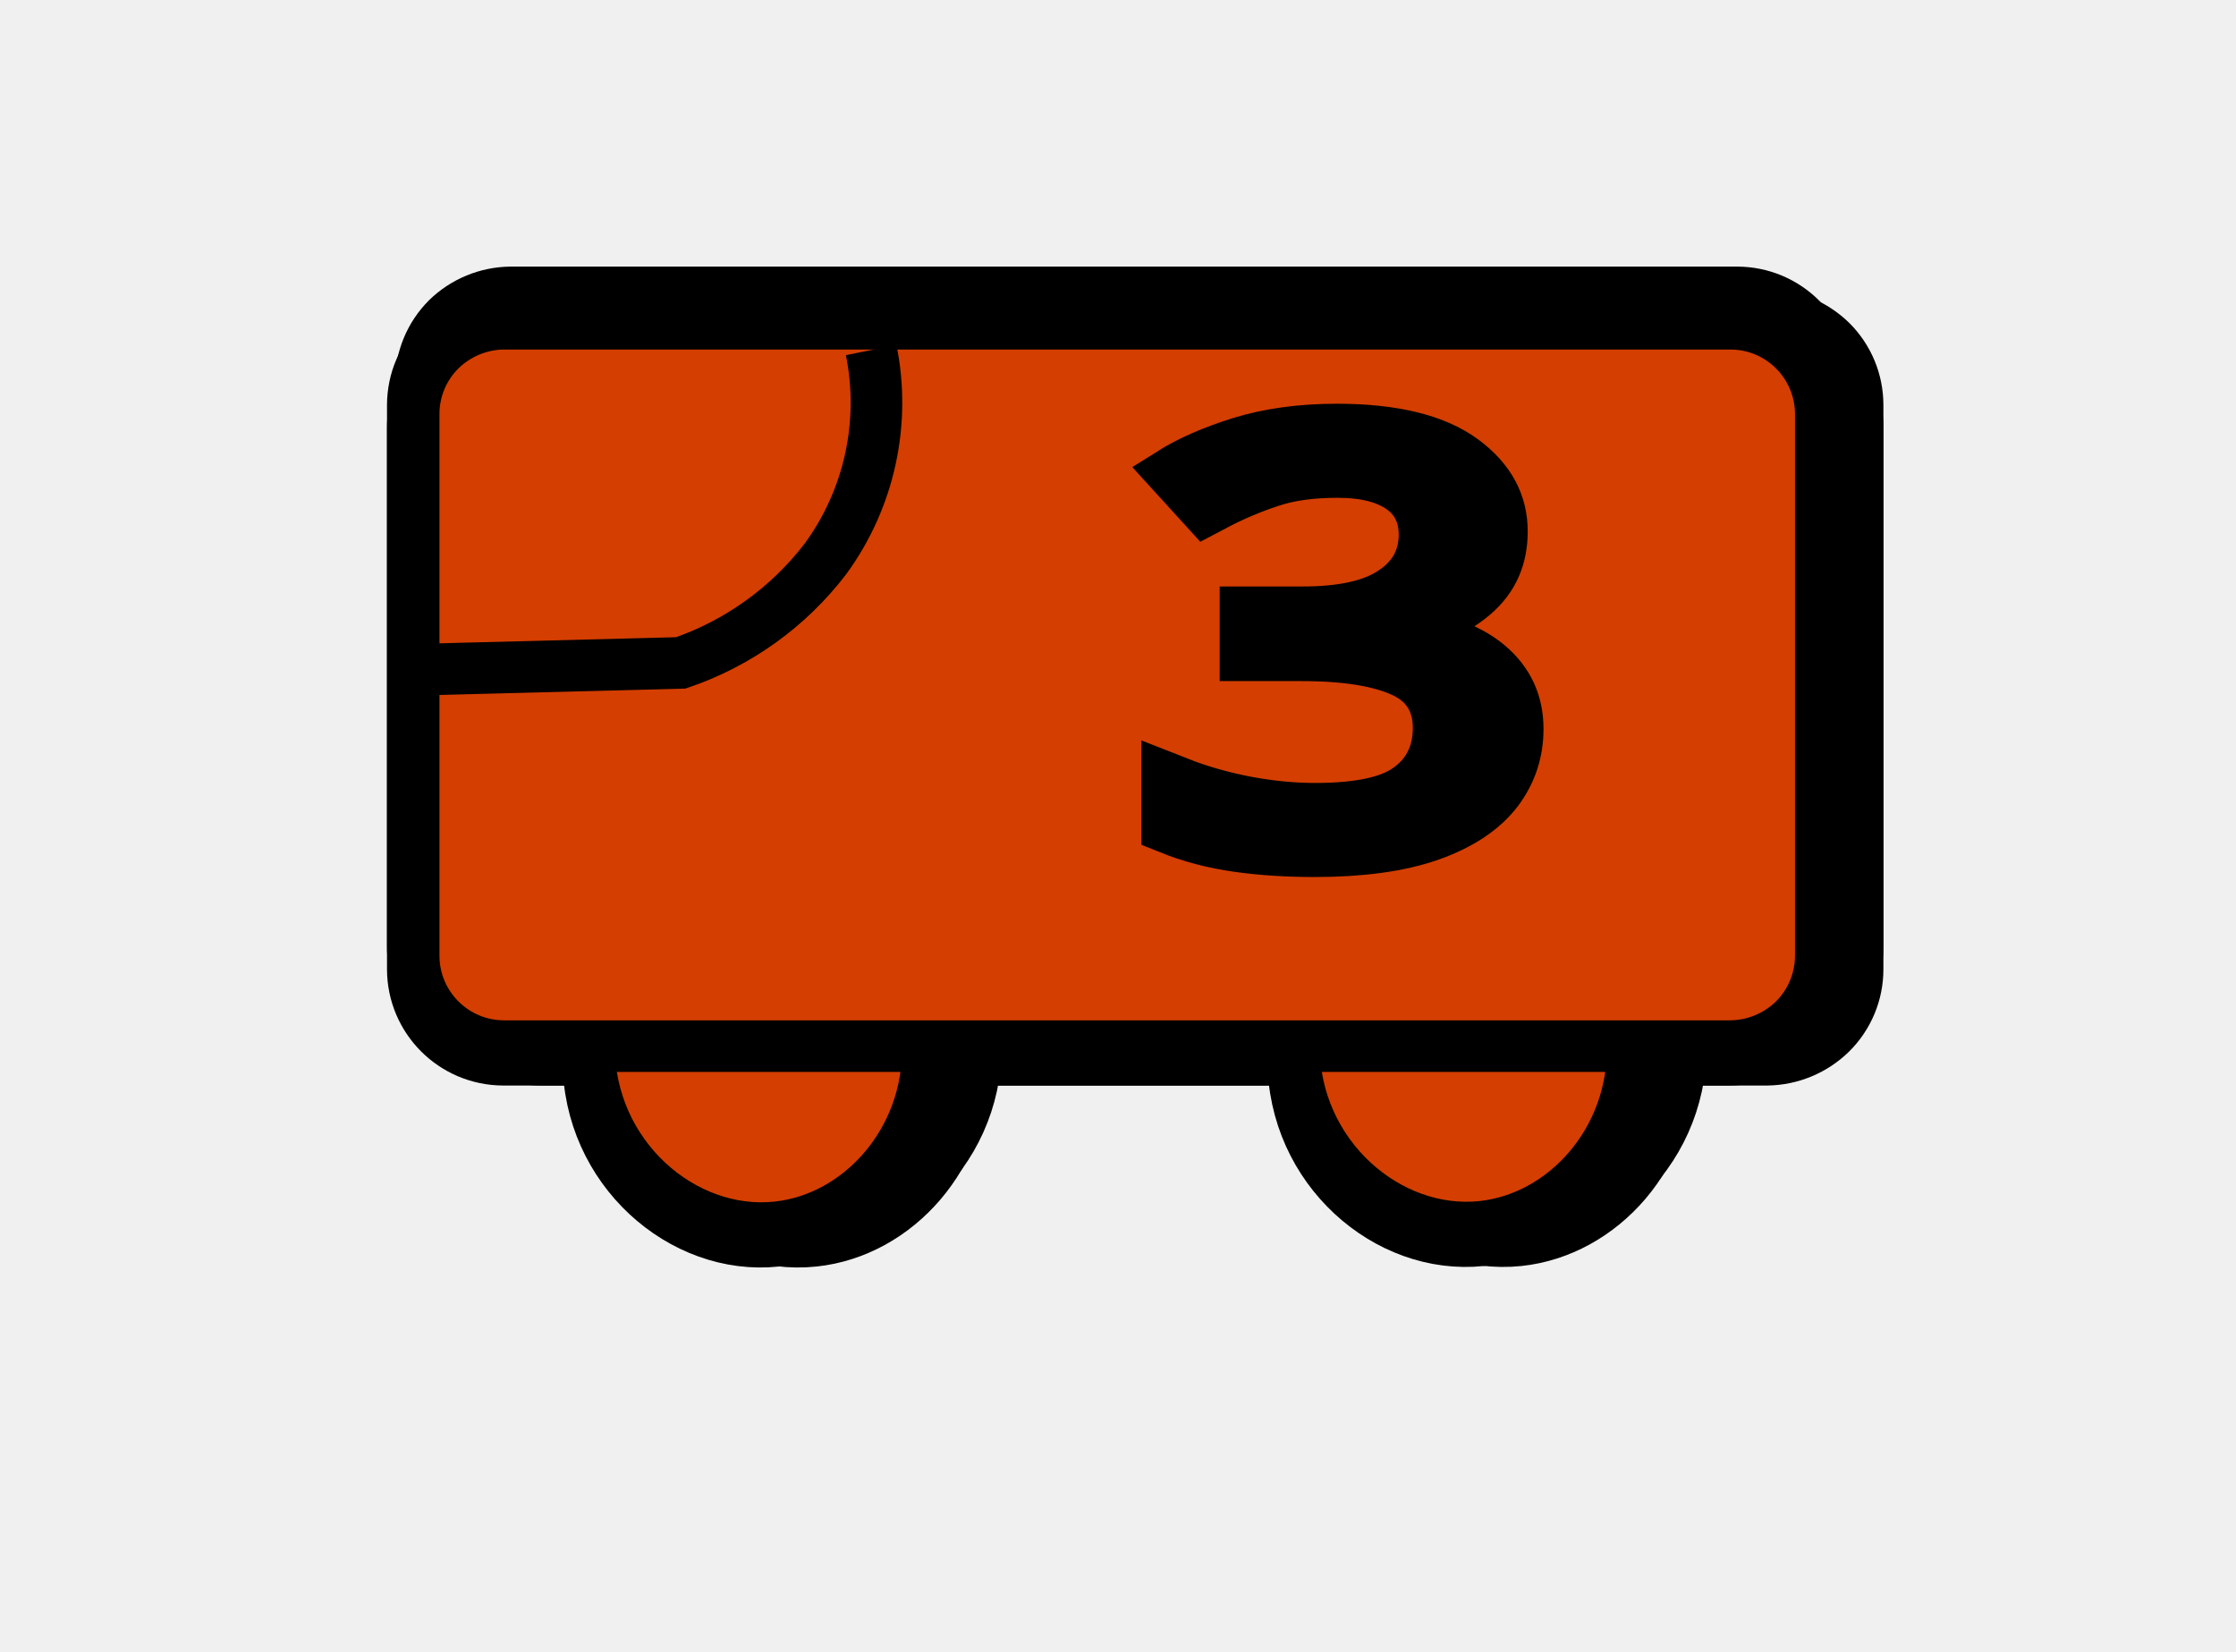
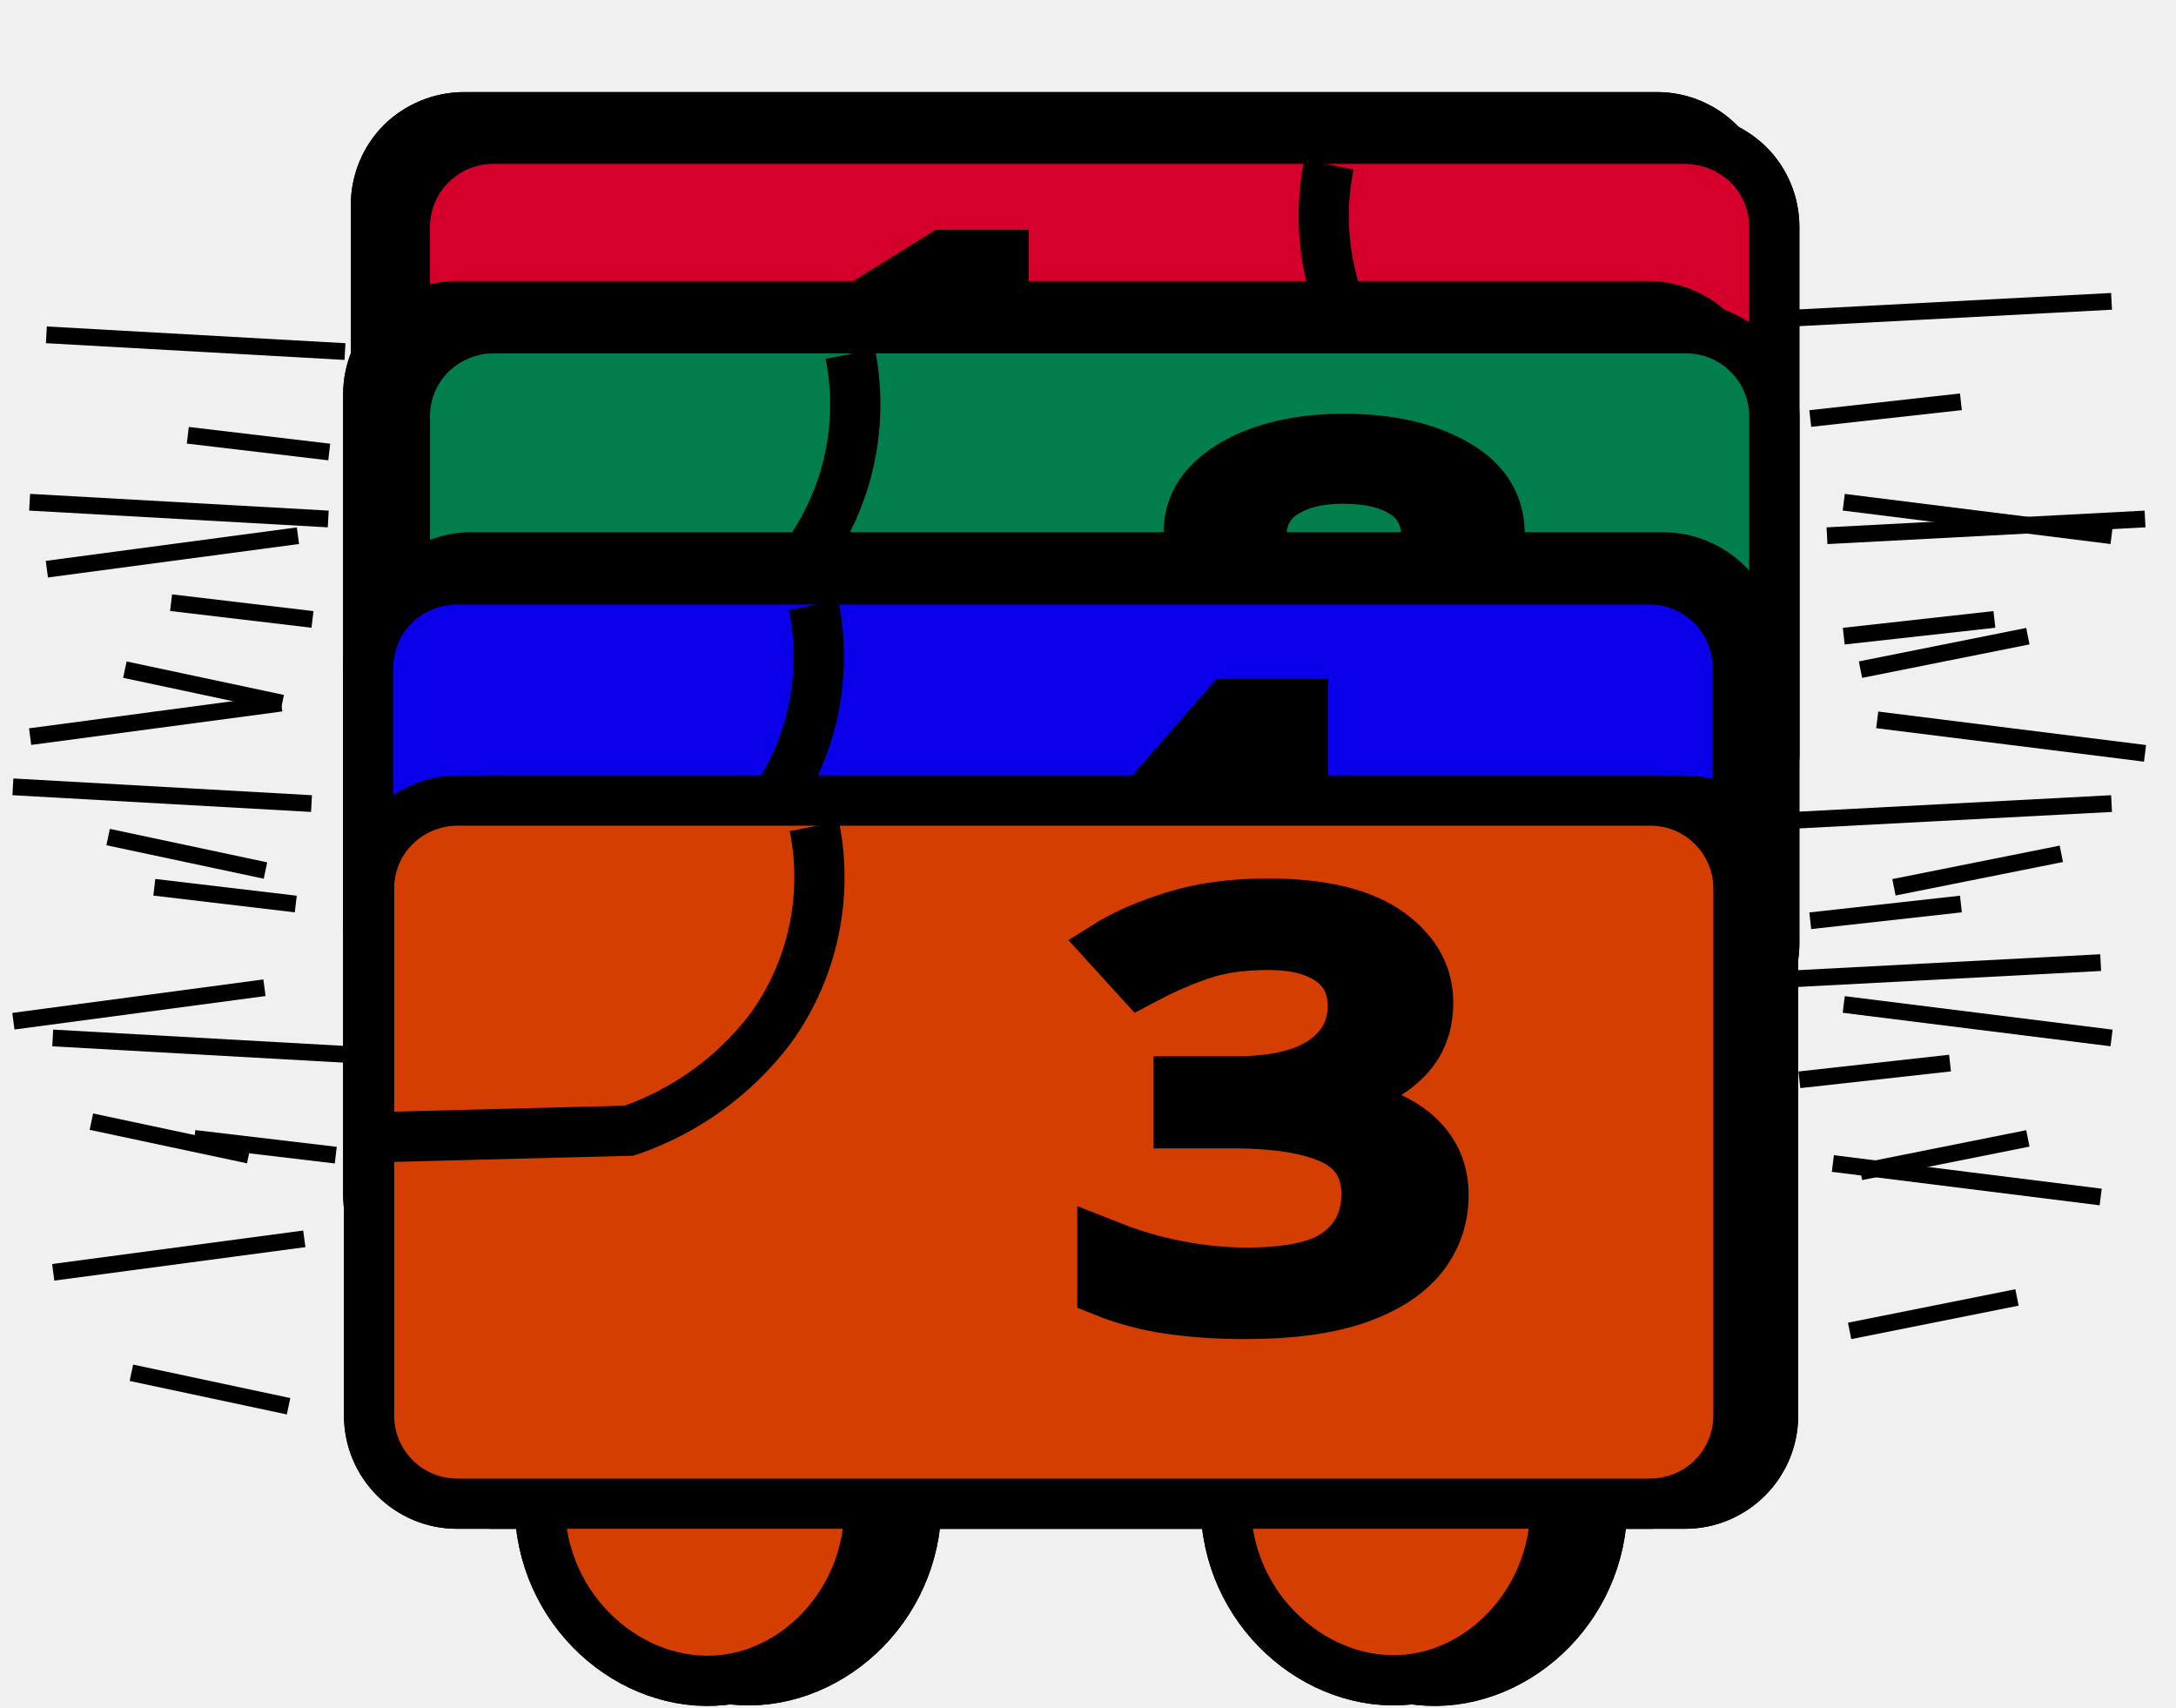
- <svg xmlns="http://www.w3.org/2000/svg" viewBox="0 0 130 96">
+ <svg xmlns="http://www.w3.org/2000/svg" id="Bussit" viewBox="0 0 130 102">
  <defs>
-     <style>.cls-1{opacity:0.5;}.cls-2{fill:#d4002b;}.cls-2,.cls-3,.cls-4,.cls-5,.cls-6{stroke:#000;stroke-miterlimit:10;stroke-width:3px;}.cls-3{font-size:33.4px;font-family:MyriadPro-Regular, Myriad Pro;}.cls-4{fill:#007f4d;}.cls-5{fill:#0900e9;}.cls-6{fill:#d43e00;}</style>
+     <style>.cls-1{fill:#d4002b;}.cls-1,.cls-2,.cls-3,.cls-4,.cls-5,.cls-6{stroke:#000;stroke-miterlimit:10;}.cls-1,.cls-2,.cls-4,.cls-5,.cls-6{stroke-width:3px;}.cls-2{font-size:33.4px;font-family:MyriadPro-Regular, Myriad Pro;}.cls-3{fill:#fff;}.cls-4{fill:#007f4d;}.cls-5{fill:#0900e9;}.cls-6{fill:#d43e00;}</style>
  </defs>
-   <g id="Bussit">
-     <g id="bus1_W">
-       <path class="cls-2" d="M34.64,59c0,6.34,5.46,11.08,10.94,10.5,4.8-.52,8.84-5,8.75-10.5" />
-       <path class="cls-2" d="M75.62,59c0,6.35,5.46,11.09,10.94,10.5,4.8-.51,8.84-5,8.75-10.5" />
-       <path class="cls-2" d="M29.69,59H101a5.37,5.37,0,0,0,3.71-1.54,5.23,5.23,0,0,0,1.54-3.71V22.23A5.26,5.26,0,0,0,101,17H29.69A5.36,5.36,0,0,0,26,18.52a5.27,5.27,0,0,0-1.54,3.71v31.5A5.26,5.26,0,0,0,29.69,59Z" />
-       <path class="cls-2" d="M51.05,18.51a15.46,15.46,0,0,1-2.67,12.13A17.76,17.76,0,0,1,40,36.7l-15.52.41" />
-       <text class="cls-3" transform="translate(70.38 46.46) scale(1.25 1)">1</text>
-     </g>
-     <g id="bus1_E">
-       <path class="cls-2" d="M97.79,60.33c0,6.35-5.45,11.08-10.93,10.5-4.8-.51-8.84-5-8.75-10.5" />
-       <path class="cls-2" d="M56.81,60.29c0,6.35-5.45,11.09-10.94,10.5-4.79-.51-8.83-5-8.75-10.5" />
-       <path class="cls-2" d="M102.75,60.29H31.44a5.36,5.36,0,0,1-3.71-1.54A5.23,5.23,0,0,1,26.19,55V23.54a5.27,5.27,0,0,1,5.25-5.25h71.31a5.46,5.46,0,0,1,3.71,1.55,5.22,5.22,0,0,1,1.54,3.7V55A5.26,5.26,0,0,1,102.75,60.29Z" />
-       <path class="cls-2" d="M81.39,19.83A15.47,15.47,0,0,0,84.05,32,17.86,17.86,0,0,0,92.48,38l15.52.4" />
-       <text class="cls-3" transform="translate(46.76 49.09) scale(1.25 1)">1</text>
-     </g>
-     <g id="bus8_E">
-       <path class="cls-4" d="M95.61,60.33c0,6.35-5.46,11.08-10.94,10.5-4.8-.51-8.84-5-8.75-10.5" />
-       <path class="cls-4" d="M54.62,60.29c0,6.35-5.45,11.09-10.93,10.5-4.8-.51-8.84-5-8.75-10.5" />
-       <path class="cls-4" d="M100.56,60.29H29.25a5.37,5.37,0,0,1-3.71-1.54A5.23,5.23,0,0,1,24,55V23.54a5.27,5.27,0,0,1,5.25-5.25h71.31a5.44,5.44,0,0,1,3.71,1.55,5.22,5.22,0,0,1,1.54,3.7V55A5.26,5.26,0,0,1,100.56,60.29Z" />
-       <path class="cls-4" d="M79.2,19.83A15.44,15.44,0,0,0,81.87,32,17.8,17.8,0,0,0,90.29,38l15.52.4" />
-       <text class="cls-3" transform="translate(44.13 49.96) scale(1.25 1)">8</text>
-     </g>
-     <g id="bus8_W">
-       <path class="cls-4" d="M36.39,61.64c0,6.35,5.46,11.09,10.94,10.5,4.8-.51,8.84-5,8.75-10.5" />
-       <path class="cls-4" d="M77.37,61.61c0,6.35,5.46,11.08,10.94,10.5,4.8-.51,8.84-5,8.75-10.5" />
-       <path class="cls-4" d="M31.44,61.61h71.31a5.4,5.4,0,0,0,3.71-1.55,5.22,5.22,0,0,0,1.54-3.7V24.86a5.26,5.26,0,0,0-5.25-5.25H31.44a5.36,5.36,0,0,0-3.71,1.54,5.23,5.23,0,0,0-1.54,3.71v31.5A5.27,5.27,0,0,0,31.44,61.61Z" />
-       <path class="cls-4" d="M52.8,21.14a15.44,15.44,0,0,1-2.67,12.12,17.8,17.8,0,0,1-8.42,6.07l-15.52.4" />
-       <text class="cls-3" transform="translate(70.38 50.4) scale(1.25 1)">8</text>
-     </g>
-     <g id="bus4_E">
-       <path class="cls-5" d="M96.48,60.33c0,6.35-5.45,11.08-10.94,10.5-4.79-.51-8.83-5-8.75-10.5" />
-       <path class="cls-5" d="M55.5,60.29c0,6.35-5.45,11.09-10.94,10.5-4.79-.51-8.84-5-8.75-10.5" />
-       <path class="cls-5" d="M101.44,60.29H30.12a5.36,5.36,0,0,1-3.7-1.54A5.24,5.24,0,0,1,24.87,55V23.54a5.28,5.28,0,0,1,5.25-5.25h71.32a5.46,5.46,0,0,1,3.71,1.55,5.22,5.22,0,0,1,1.54,3.7V55A5.26,5.26,0,0,1,101.44,60.29Z" />
-       <path class="cls-5" d="M80.08,19.83A15.42,15.42,0,0,0,82.74,32,17.86,17.86,0,0,0,91.17,38l15.52.4" />
-       <text class="cls-3" transform="translate(45.01 50.84) scale(1.25 1)">4</text>
-     </g>
-     <g id="bus4_W">
-       <path class="cls-5" d="M34.21,61.64c0,6.35,5.45,11.09,10.93,10.5,4.8-.51,8.84-5,8.75-10.5" />
-       <path class="cls-5" d="M75.19,61.61c0,6.35,5.45,11.08,10.93,10.5,4.8-.51,8.84-5,8.75-10.5" />
-       <path class="cls-5" d="M29.25,61.61h71.31a5.39,5.39,0,0,0,3.71-1.55,5.22,5.22,0,0,0,1.54-3.7V24.86a5.26,5.26,0,0,0-5.25-5.25H29.25a5.37,5.37,0,0,0-3.71,1.54A5.23,5.23,0,0,0,24,24.86v31.5A5.27,5.27,0,0,0,29.25,61.61Z" />
-       <path class="cls-5" d="M50.61,21.14A15.46,15.46,0,0,1,48,33.26a17.86,17.86,0,0,1-8.43,6.07L24,39.73" />
-       <text class="cls-3" transform="translate(60.76 51.03) scale(1.25 1)">4</text>
-     </g>
-     <g id="bus3_E">
-       <path class="cls-6" d="M97.72,60.85c0,6.35-5.45,11.09-10.94,10.5-4.79-.51-8.84-5-8.75-10.5" />
-       <path class="cls-6" d="M56.74,60.82c0,6.35-5.46,11.08-10.94,10.5-4.8-.51-8.84-5-8.75-10.5" />
-       <path class="cls-6" d="M102.68,60.82H31.36a5.39,5.39,0,0,1-3.71-1.54,5.27,5.27,0,0,1-1.54-3.71V24.07a5.27,5.27,0,0,1,5.25-5.25h71.32a5.36,5.36,0,0,1,3.7,1.54,5.24,5.24,0,0,1,1.55,3.71v31.5A5.27,5.27,0,0,1,102.68,60.82Z" />
-       <path class="cls-6" d="M81.32,20.35A15.4,15.4,0,0,0,84,32.48a17.88,17.88,0,0,0,8.42,6.06l15.53.4" />
-       <text class="cls-3" transform="translate(46.89 50.49) scale(1.25 1)">3</text>
-     </g>
-     <g id="bus3_W">
-       <path class="cls-6" d="M34.25,60.85c0,6.35,5.45,11.09,10.94,10.5,4.8-.51,8.84-5,8.75-10.5" />
-       <path class="cls-6" d="M75.23,60.82c0,6.35,5.46,11.08,10.94,10.5,4.8-.51,8.84-5,8.75-10.5" />
-       <path class="cls-6" d="M29.3,60.82h71.31a5.37,5.37,0,0,0,3.71-1.54,5.27,5.27,0,0,0,1.54-3.71V24.07a5.26,5.26,0,0,0-5.25-5.25H29.3a5.36,5.36,0,0,0-3.71,1.54,5.23,5.23,0,0,0-1.54,3.71v31.5A5.26,5.26,0,0,0,29.3,60.82Z" />
-       <path class="cls-6" d="M50.65,20.35A15.4,15.4,0,0,1,48,32.48a17.88,17.88,0,0,1-8.42,6.06l-15.52.4" />
-       <text class="cls-3" transform="translate(66.36 49.16) scale(1.25 1)">3</text>
-     </g>
+   <g id="bus1_fast_W">
+     <path class="cls-1" d="M32.64,49c0,6.34,5.46,11.08,10.94,10.5,4.8-.52,8.84-5,8.75-10.5" />
+     <path class="cls-1" d="M73.62,49c0,6.35,5.46,11.09,10.94,10.5,4.8-.51,8.84-5,8.75-10.5" />
+     <path class="cls-1" d="M27.69,49H99a5.37,5.37,0,0,0,3.71-1.54,5.23,5.23,0,0,0,1.54-3.71V12.23A5.26,5.26,0,0,0,99,7H27.69A5.36,5.36,0,0,0,24,8.52a5.27,5.27,0,0,0-1.54,3.71v31.5A5.26,5.26,0,0,0,27.69,49Z" />
+     <path class="cls-1" d="M49.05,8.51a15.46,15.46,0,0,1-2.67,12.13A17.76,17.76,0,0,1,38,26.7l-15.52.41" />
+     <text class="cls-2" transform="translate(68.38 36.46) scale(1.25 1)">1</text>
+     <path class="cls-3" d="M107.15,19l19-1" />
+     <path class="cls-3" d="M108.15,25l9-1" />
+     <path class="cls-3" d="M110.15,30l16,2" />
+     <path class="cls-3" d="M111.15,40l10-2" />
+   </g>
+   <g id="bus1_fast_E">
+     <path class="cls-1" d="M95.79,50.33c0,6.35-5.45,11.08-10.93,10.5-4.8-.51-8.84-5-8.75-10.5" />
+     <path class="cls-1" d="M54.81,50.29c0,6.35-5.45,11.09-10.94,10.5-4.79-.51-8.83-5-8.75-10.5" />
+     <path class="cls-1" d="M100.75,50.29H29.44a5.36,5.36,0,0,1-3.71-1.54A5.23,5.23,0,0,1,24.19,45V13.54a5.27,5.27,0,0,1,5.25-5.25h71.31a5.46,5.46,0,0,1,3.71,1.55,5.22,5.22,0,0,1,1.54,3.7V45A5.26,5.26,0,0,1,100.75,50.29Z" />
+     <path class="cls-1" d="M79.39,9.83A15.47,15.47,0,0,0,82.05,22,17.86,17.86,0,0,0,90.48,28l15.52.4" />
+     <text class="cls-2" transform="translate(44.76 39.09) scale(1.25 1)">1</text>
+     <path class="cls-3" d="M20.61,21,2.77,20" />
+     <path class="cls-3" d="M19.67,27l-8.45-1" />
+     <path class="cls-3" d="M17.8,32l-15,2" />
+     <path class="cls-3" d="M16.86,42l-9.4-2" />
+   </g>
+   <g id="bus8_fast_E">
+     <path class="cls-4" d="M93.61,60.33c0,6.35-5.46,11.08-10.94,10.5-4.8-.51-8.84-5-8.75-10.5" />
+     <path class="cls-4" d="M52.62,60.29c0,6.35-5.45,11.09-10.93,10.5-4.8-.51-8.84-5-8.75-10.5" />
+     <path class="cls-4" d="M98.56,60.29H27.25a5.37,5.37,0,0,1-3.71-1.54A5.23,5.23,0,0,1,22,55V23.54a5.27,5.27,0,0,1,5.25-5.25H98.56a5.44,5.44,0,0,1,3.71,1.55,5.22,5.22,0,0,1,1.54,3.7V55A5.26,5.26,0,0,1,98.56,60.29Z" />
+     <path class="cls-4" d="M77.2,19.83A15.44,15.44,0,0,0,79.87,32,17.8,17.8,0,0,0,88.29,38l15.52.4" />
+     <text class="cls-2" transform="translate(42.13 49.96) scale(1.25 1)">8</text>
+     <path class="cls-3" d="M19.61,31,1.77,30" />
+     <path class="cls-3" d="M18.67,37l-8.45-1" />
+     <path class="cls-3" d="M16.8,42l-15,2" />
+     <path class="cls-3" d="M15.86,52l-9.4-2" />
+   </g>
+   <g id="bus8_fast_W">
+     <path class="cls-4" d="M34.39,61.64c0,6.35,5.46,11.09,10.94,10.5,4.8-.51,8.84-5,8.75-10.5" />
+     <path class="cls-4" d="M75.37,61.61c0,6.35,5.46,11.08,10.94,10.5,4.8-.51,8.84-5,8.75-10.5" />
+     <path class="cls-4" d="M29.44,61.61h71.31a5.4,5.4,0,0,0,3.71-1.55,5.22,5.22,0,0,0,1.54-3.7V24.86a5.26,5.26,0,0,0-5.25-5.25H29.44a5.36,5.36,0,0,0-3.71,1.54,5.23,5.23,0,0,0-1.54,3.71v31.5A5.27,5.27,0,0,0,29.44,61.61Z" />
+     <path class="cls-4" d="M50.8,21.14a15.44,15.44,0,0,1-2.67,12.12,17.8,17.8,0,0,1-8.42,6.07l-15.52.4" />
+     <text class="cls-2" transform="translate(68.38 50.4) scale(1.25 1)">8</text>
+     <path class="cls-3" d="M109.15,32l19-1" />
+     <path class="cls-3" d="M110.15,38l9-1" />
+     <path class="cls-3" d="M112.15,43l16,2" />
+     <path class="cls-3" d="M113.15,53l10-2" />
+   </g>
+   <g id="bus4_fast_E">
+     <path class="cls-5" d="M94.48,75.33c0,6.35-5.45,11.08-10.94,10.5-4.79-.51-8.83-5-8.75-10.5" />
+     <path class="cls-5" d="M53.5,75.29c0,6.35-5.45,11.09-10.94,10.5-4.79-.51-8.84-5-8.75-10.5" />
+     <path class="cls-5" d="M99.44,75.29H28.12a5.36,5.36,0,0,1-3.7-1.54A5.24,5.24,0,0,1,22.87,70V38.54a5.28,5.28,0,0,1,5.25-5.25H99.44a5.46,5.46,0,0,1,3.71,1.55,5.22,5.22,0,0,1,1.54,3.7V70A5.26,5.26,0,0,1,99.44,75.29Z" />
+     <path class="cls-5" d="M78.08,34.83A15.42,15.42,0,0,0,80.74,47,17.86,17.86,0,0,0,89.17,53l15.52.4" />
+     <text class="cls-2" transform="translate(43.01 65.84) scale(1.25 1)">4</text>
+     <path class="cls-3" d="M18.61,48,.77,47" />
+     <path class="cls-3" d="M17.67,54,9.22,53" />
+     <path class="cls-3" d="M15.8,59l-15,2" />
+     <path class="cls-3" d="M14.86,69l-9.4-2" />
+   </g>
+   <g id="bus4_fast_W">
+     <path class="cls-5" d="M32.21,76.64c0,6.35,5.45,11.09,10.93,10.5,4.8-.51,8.84-5,8.75-10.5" />
+     <path class="cls-5" d="M73.19,76.61c0,6.35,5.45,11.08,10.93,10.5,4.8-.51,8.84-5,8.75-10.5" />
+     <path class="cls-5" d="M27.25,76.61H98.56a5.39,5.39,0,0,0,3.71-1.55,5.22,5.22,0,0,0,1.54-3.7V39.86a5.26,5.26,0,0,0-5.25-5.25H27.25a5.37,5.37,0,0,0-3.71,1.54A5.23,5.23,0,0,0,22,39.86v31.5A5.27,5.27,0,0,0,27.25,76.61Z" />
+     <path class="cls-5" d="M48.61,36.14A15.46,15.46,0,0,1,46,48.26a17.86,17.86,0,0,1-8.43,6.07L22,54.73" />
+     <text class="cls-2" transform="translate(58.76 66.03) scale(1.25 1)">4</text>
+     <path class="cls-3" d="M107.15,49l19-1" />
+     <path class="cls-3" d="M108.15,55l9-1" />
+     <path class="cls-3" d="M110.15,60l16,2" />
+     <path class="cls-3" d="M111.15,70l10-2" />
+   </g>
+   <g id="bus3_fast_E">
+     <path class="cls-6" d="M95.72,89.85c0,6.35-5.45,11.09-10.94,10.5-4.79-.51-8.84-5-8.75-10.5" />
+     <path class="cls-6" d="M54.74,89.82c0,6.35-5.46,11.08-10.94,10.5-4.8-.51-8.84-5-8.75-10.5" />
+     <path class="cls-6" d="M100.68,89.82H29.36a5.39,5.39,0,0,1-3.71-1.54,5.27,5.27,0,0,1-1.54-3.71V53.07a5.27,5.27,0,0,1,5.25-5.25h71.32a5.36,5.36,0,0,1,3.7,1.54,5.24,5.24,0,0,1,1.55,3.71v31.5A5.27,5.27,0,0,1,100.68,89.82Z" />
+     <path class="cls-6" d="M79.32,49.35A15.4,15.4,0,0,0,82,61.48a17.88,17.88,0,0,0,8.42,6.06l15.53.4" />
+     <text class="cls-2" transform="translate(44.89 79.49) scale(1.25 1)">3</text>
+     <path class="cls-3" d="M21,63,3.15,62" />
+     <path class="cls-3" d="M20.06,69l-8.45-1" />
+     <path class="cls-3" d="M18.18,74l-15,2" />
+     <path class="cls-3" d="M17.24,84,7.85,82" />
+   </g>
+   <g id="bus3_fast_W">
+     <path class="cls-6" d="M32.25,89.85c0,6.35,5.45,11.09,10.94,10.5,4.8-.51,8.84-5,8.75-10.5" />
+     <path class="cls-6" d="M73.23,89.82c0,6.35,5.46,11.08,10.94,10.5,4.8-.51,8.84-5,8.75-10.5" />
+     <path class="cls-6" d="M27.3,89.82H98.61a5.37,5.37,0,0,0,3.71-1.54,5.27,5.27,0,0,0,1.54-3.71V53.07a5.26,5.26,0,0,0-5.25-5.25H27.3a5.36,5.36,0,0,0-3.71,1.54,5.23,5.23,0,0,0-1.54,3.71v31.5A5.26,5.26,0,0,0,27.3,89.82Z" />
+     <path class="cls-6" d="M48.65,49.35A15.4,15.4,0,0,1,46,61.48a17.88,17.88,0,0,1-8.42,6.06l-15.52.4" />
+     <text class="cls-2" transform="translate(64.36 78.16) scale(1.25 1)">3</text>
+     <path class="cls-3" d="M106.5,58.5l19-1" />
+     <path class="cls-3" d="M107.5,64.5l9-1" />
+     <path class="cls-3" d="M109.5,69.5l16,2" />
+     <path class="cls-3" d="M110.5,79.5l10-2" />
+   </g>
+   <g id="bus1_W">
+     <path class="cls-1" d="M32.64,49c0,6.34,5.46,11.08,10.94,10.5,4.8-.52,8.84-5,8.75-10.5" />
+     <path class="cls-1" d="M73.62,49c0,6.35,5.46,11.09,10.94,10.5,4.8-.51,8.84-5,8.75-10.5" />
+     <path class="cls-1" d="M27.69,49H99a5.37,5.37,0,0,0,3.71-1.54,5.23,5.23,0,0,0,1.54-3.71V12.23A5.26,5.26,0,0,0,99,7H27.69A5.36,5.36,0,0,0,24,8.52a5.27,5.27,0,0,0-1.54,3.71v31.5A5.26,5.26,0,0,0,27.69,49Z" />
+     <path class="cls-1" d="M49.05,8.51a15.46,15.46,0,0,1-2.67,12.13A17.76,17.76,0,0,1,38,26.7l-15.52.41" />
+     <text class="cls-2" transform="translate(68.38 36.46) scale(1.25 1)">1</text>
+   </g>
+   <g id="bus1_E">
+     <path class="cls-1" d="M95.79,50.33c0,6.35-5.45,11.08-10.93,10.5-4.8-.51-8.84-5-8.75-10.5" />
+     <path class="cls-1" d="M54.81,50.29c0,6.35-5.45,11.09-10.94,10.5-4.79-.51-8.83-5-8.75-10.5" />
+     <path class="cls-1" d="M100.75,50.29H29.44a5.36,5.36,0,0,1-3.71-1.54A5.23,5.23,0,0,1,24.19,45V13.54a5.27,5.27,0,0,1,5.25-5.25h71.31a5.46,5.46,0,0,1,3.71,1.55,5.22,5.22,0,0,1,1.54,3.7V45A5.26,5.26,0,0,1,100.75,50.29Z" />
+     <path class="cls-1" d="M79.39,9.83A15.47,15.47,0,0,0,82.05,22,17.86,17.86,0,0,0,90.48,28l15.52.4" />
+     <text class="cls-2" transform="translate(44.76 39.09) scale(1.25 1)">1</text>
+   </g>
+   <g id="bus8_E">
+     <path class="cls-4" d="M93.61,60.33c0,6.35-5.46,11.08-10.94,10.5-4.8-.51-8.84-5-8.75-10.5" />
+     <path class="cls-4" d="M52.62,60.29c0,6.35-5.45,11.09-10.93,10.5-4.8-.51-8.84-5-8.75-10.5" />
+     <path class="cls-4" d="M98.56,60.29H27.25a5.37,5.37,0,0,1-3.71-1.54A5.23,5.23,0,0,1,22,55V23.54a5.27,5.27,0,0,1,5.25-5.25H98.56a5.44,5.44,0,0,1,3.71,1.55,5.22,5.22,0,0,1,1.54,3.7V55A5.26,5.26,0,0,1,98.56,60.29Z" />
+     <path class="cls-4" d="M77.2,19.83A15.44,15.44,0,0,0,79.87,32,17.8,17.8,0,0,0,88.29,38l15.52.4" />
+     <text class="cls-2" transform="translate(42.13 49.96) scale(1.25 1)">8</text>
+   </g>
+   <g id="bus8_W">
+     <path class="cls-4" d="M34.39,61.64c0,6.35,5.46,11.09,10.94,10.5,4.8-.51,8.84-5,8.75-10.5" />
+     <path class="cls-4" d="M75.37,61.61c0,6.35,5.46,11.08,10.94,10.5,4.8-.51,8.84-5,8.75-10.5" />
+     <path class="cls-4" d="M29.44,61.61h71.31a5.4,5.4,0,0,0,3.71-1.55,5.22,5.22,0,0,0,1.54-3.7V24.86a5.26,5.26,0,0,0-5.25-5.25H29.44a5.36,5.36,0,0,0-3.71,1.54,5.23,5.23,0,0,0-1.54,3.71v31.5A5.27,5.27,0,0,0,29.44,61.61Z" />
+     <path class="cls-4" d="M50.8,21.14a15.44,15.44,0,0,1-2.67,12.12,17.8,17.8,0,0,1-8.42,6.07l-15.52.4" />
+     <text class="cls-2" transform="translate(68.38 50.4) scale(1.25 1)">8</text>
+   </g>
+   <g id="bus4_E">
+     <path class="cls-5" d="M94.48,75.33c0,6.35-5.45,11.08-10.94,10.5-4.79-.51-8.83-5-8.75-10.5" />
+     <path class="cls-5" d="M53.5,75.29c0,6.35-5.45,11.09-10.94,10.5-4.79-.51-8.84-5-8.75-10.5" />
+     <path class="cls-5" d="M99.44,75.29H28.12a5.36,5.36,0,0,1-3.7-1.54A5.24,5.24,0,0,1,22.87,70V38.54a5.28,5.28,0,0,1,5.25-5.25H99.44a5.46,5.46,0,0,1,3.71,1.55,5.22,5.22,0,0,1,1.54,3.7V70A5.26,5.26,0,0,1,99.44,75.29Z" />
+     <path class="cls-5" d="M78.08,34.83A15.42,15.42,0,0,0,80.74,47,17.86,17.86,0,0,0,89.17,53l15.52.4" />
+     <text class="cls-2" transform="translate(43.01 65.84) scale(1.25 1)">4</text>
+   </g>
+   <g id="bus4_W">
+     <path class="cls-5" d="M32.21,76.64c0,6.35,5.45,11.09,10.93,10.5,4.8-.51,8.84-5,8.75-10.5" />
+     <path class="cls-5" d="M73.19,76.61c0,6.35,5.45,11.08,10.93,10.5,4.8-.51,8.84-5,8.75-10.5" />
+     <path class="cls-5" d="M27.25,76.61H98.56a5.39,5.39,0,0,0,3.71-1.55,5.22,5.22,0,0,0,1.54-3.7V39.86a5.26,5.26,0,0,0-5.25-5.25H27.25a5.37,5.37,0,0,0-3.71,1.54A5.23,5.23,0,0,0,22,39.86v31.5A5.27,5.27,0,0,0,27.25,76.61Z" />
+     <path class="cls-5" d="M48.61,36.14A15.46,15.46,0,0,1,46,48.26a17.86,17.86,0,0,1-8.43,6.07L22,54.73" />
+     <text class="cls-2" transform="translate(58.76 66.03) scale(1.25 1)">4</text>
+   </g>
+   <g id="bus3_E">
+     <path class="cls-6" d="M95.72,89.85c0,6.35-5.45,11.09-10.94,10.5-4.79-.51-8.84-5-8.75-10.5" />
+     <path class="cls-6" d="M54.74,89.82c0,6.35-5.46,11.08-10.94,10.5-4.8-.51-8.84-5-8.75-10.5" />
+     <path class="cls-6" d="M100.68,89.82H29.36a5.39,5.39,0,0,1-3.71-1.54,5.27,5.27,0,0,1-1.54-3.71V53.07a5.27,5.27,0,0,1,5.25-5.25h71.32a5.36,5.36,0,0,1,3.7,1.54,5.24,5.24,0,0,1,1.55,3.71v31.5A5.27,5.27,0,0,1,100.68,89.82Z" />
+     <path class="cls-6" d="M79.32,49.35A15.4,15.4,0,0,0,82,61.48a17.88,17.88,0,0,0,8.42,6.06l15.53.4" />
+     <text class="cls-2" transform="translate(44.89 79.49) scale(1.25 1)">3</text>
+   </g>
+   <g id="bus3_W">
+     <path class="cls-6" d="M32.25,89.85c0,6.35,5.45,11.09,10.94,10.5,4.8-.51,8.84-5,8.75-10.5" />
+     <path class="cls-6" d="M73.23,89.82c0,6.35,5.46,11.08,10.94,10.5,4.8-.51,8.84-5,8.75-10.5" />
+     <path class="cls-6" d="M27.3,89.82H98.61a5.37,5.37,0,0,0,3.71-1.54,5.27,5.27,0,0,0,1.54-3.71V53.07a5.26,5.26,0,0,0-5.25-5.25H27.3a5.36,5.36,0,0,0-3.71,1.54,5.23,5.23,0,0,0-1.54,3.71v31.5A5.26,5.26,0,0,0,27.3,89.82Z" />
+     <path class="cls-6" d="M48.65,49.35A15.4,15.4,0,0,1,46,61.48a17.88,17.88,0,0,1-8.42,6.06l-15.52.4" />
+     <text class="cls-2" transform="translate(64.36 78.16) scale(1.25 1)">3</text>
  </g>
</svg>
